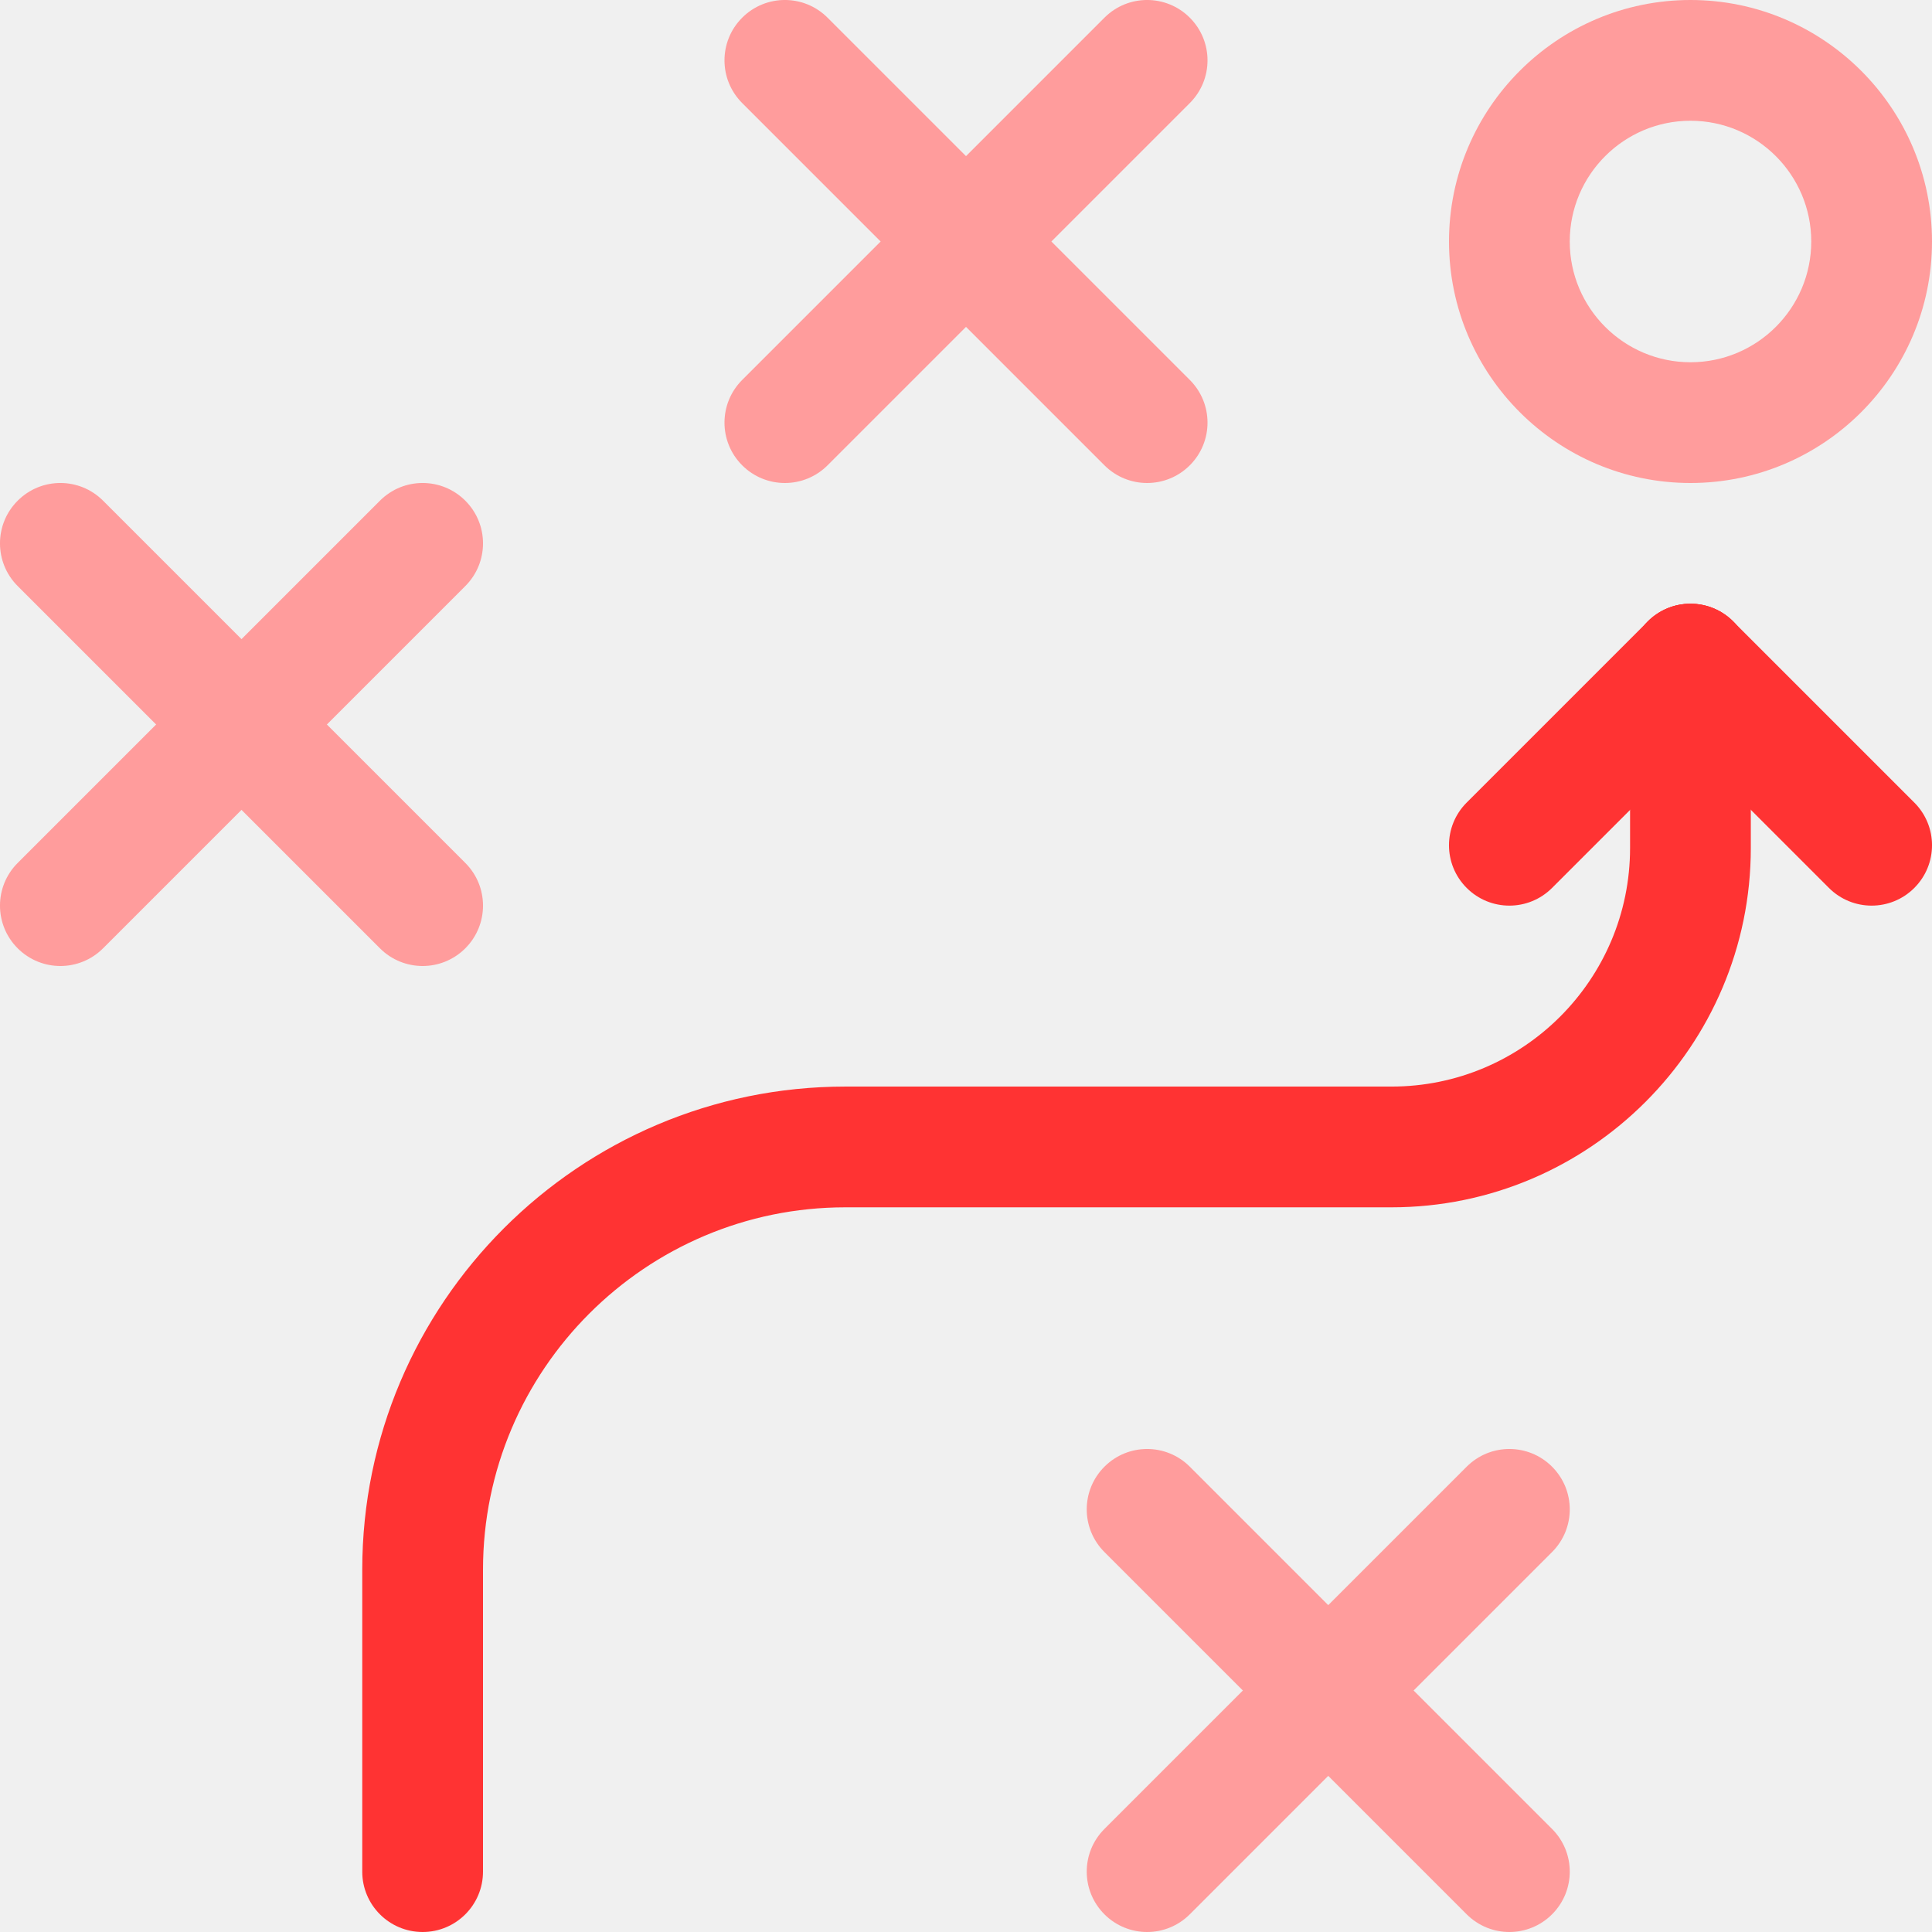
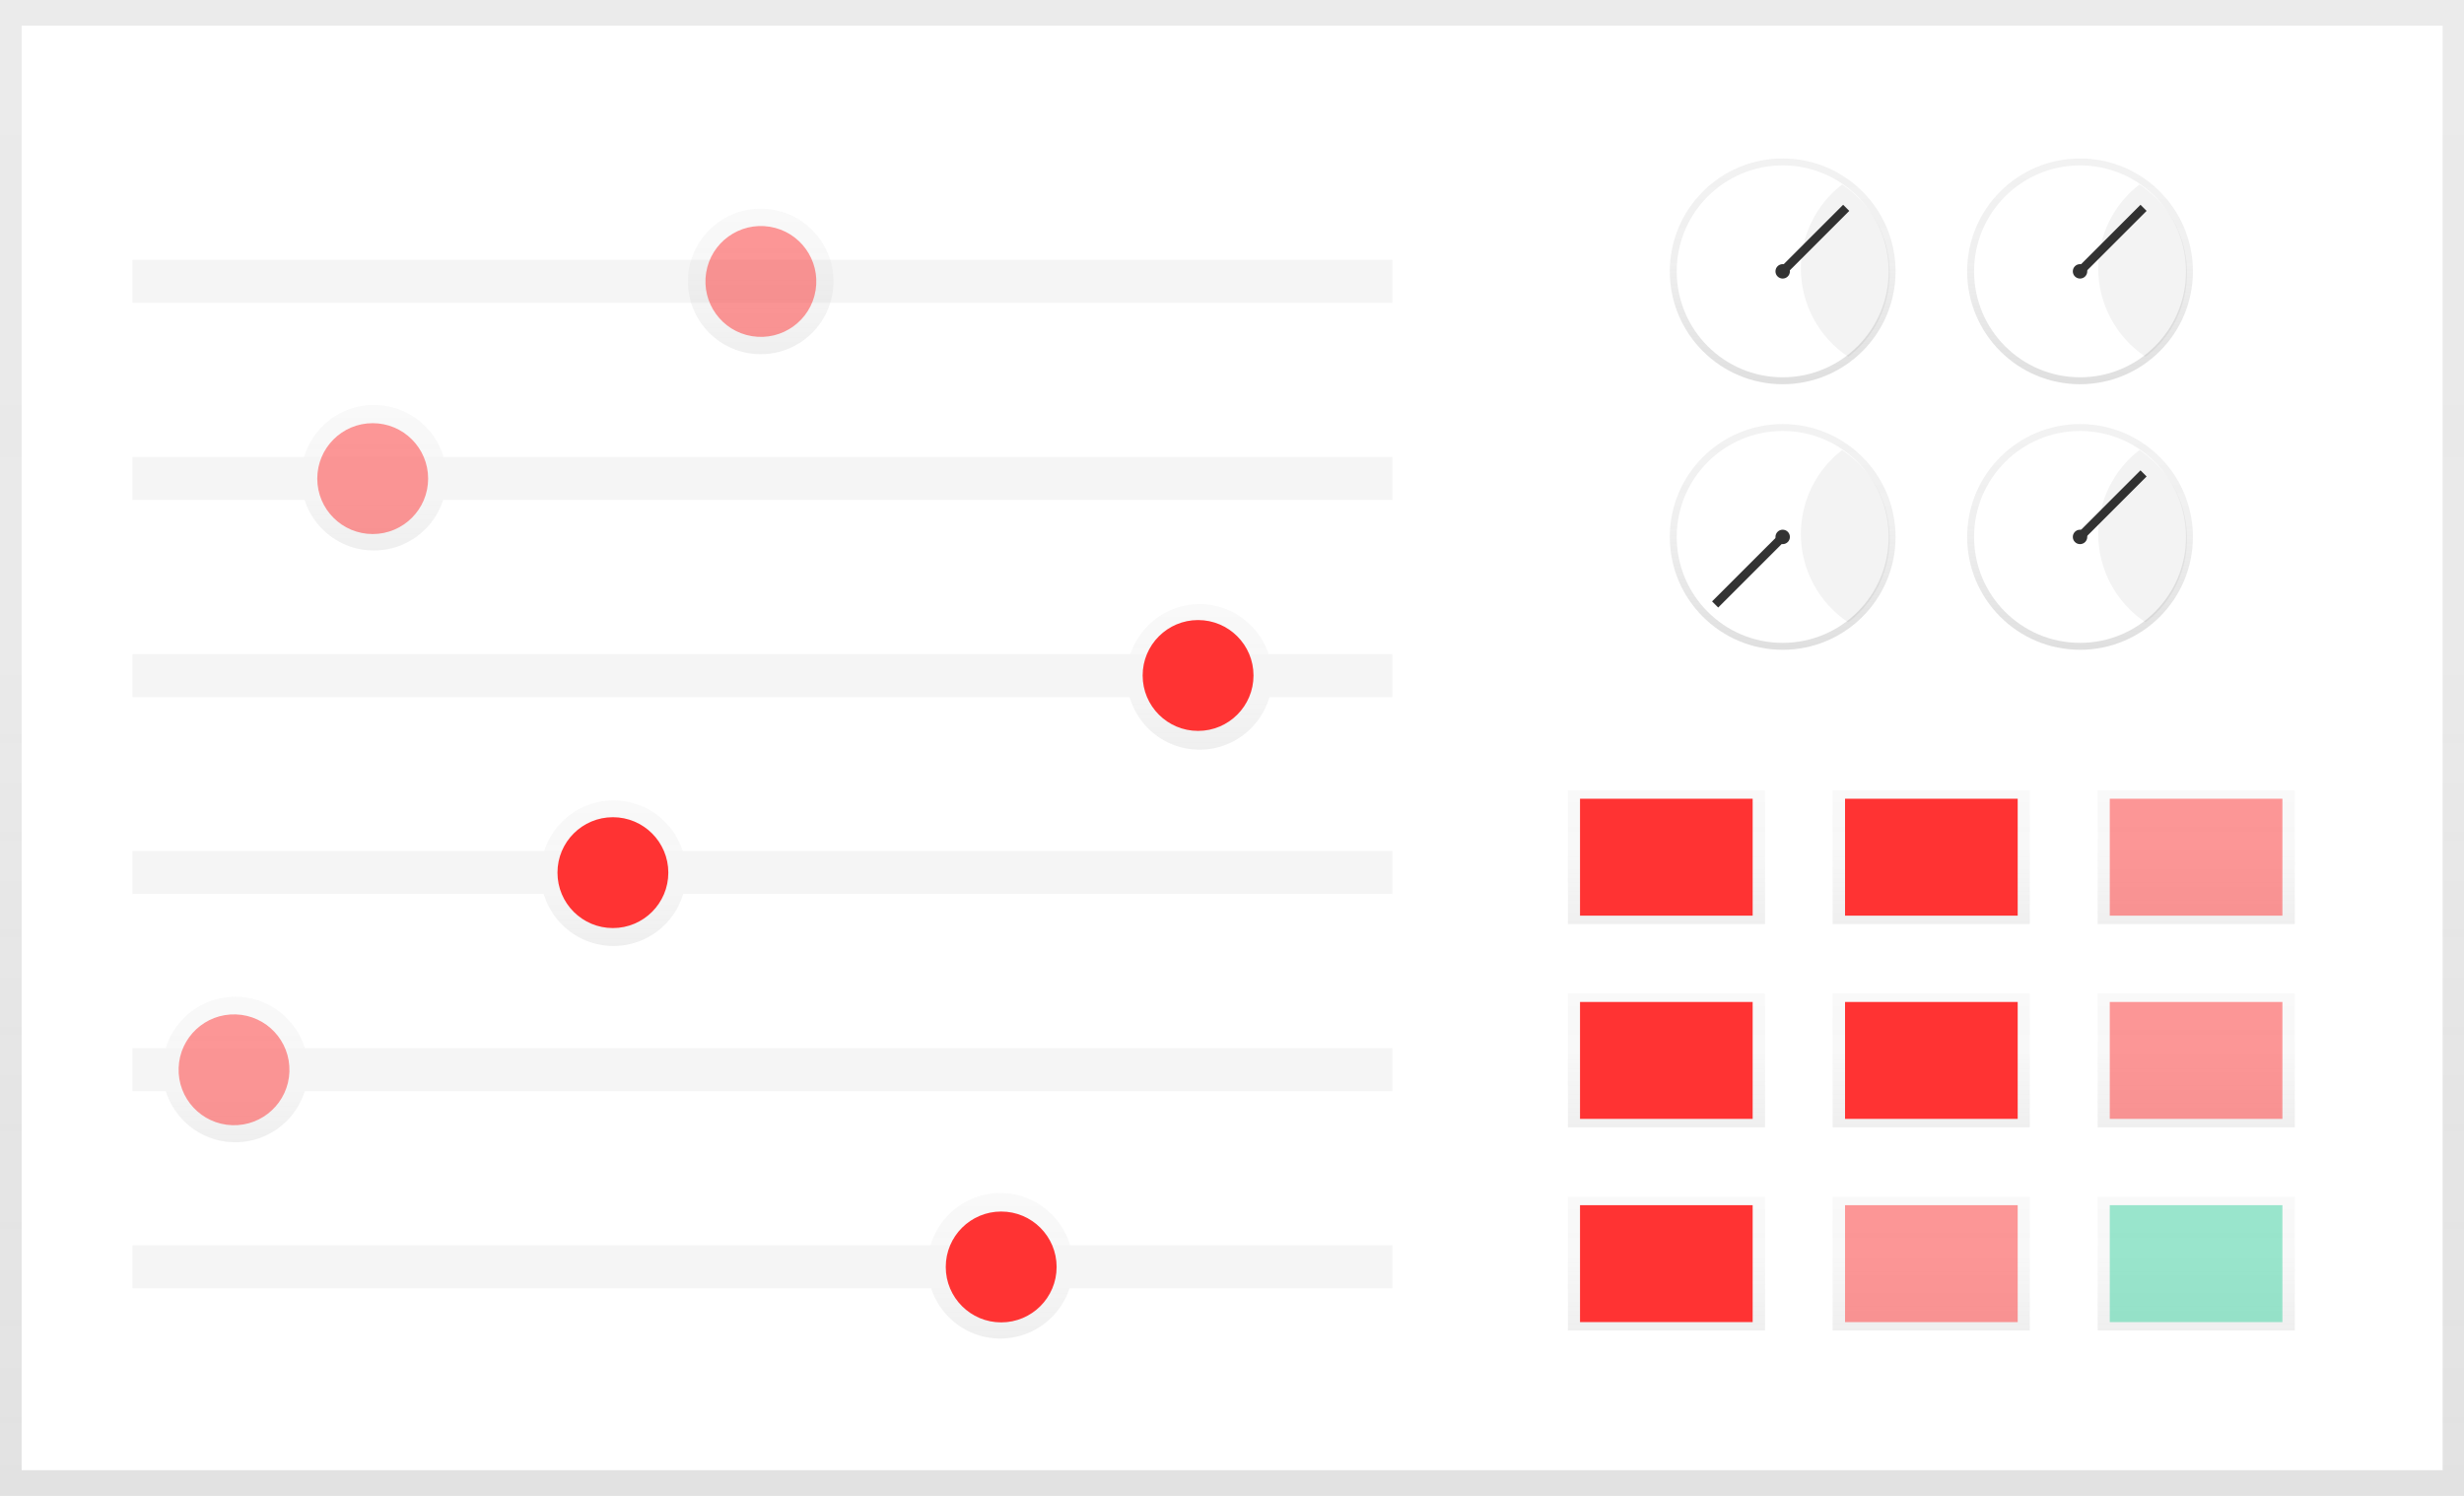
- <svg xmlns="http://www.w3.org/2000/svg" fill="#FF9C9C" width="80" height="80" version="1.1" x="0px" y="0px" viewBox="0 0 32 32" style="enable-background:new 0 0 32 32;" xml:space="preserve">
-   <g fill="#FF3333">
-     <path d="M25,15c-0.256,0-0.512-0.098-0.707-0.293c-0.391-0.391-0.391-1.023,0-1.414l3-3c0.391-0.391,1.023-0.391,1.414,0   s0.391,1.023,0,1.414l-3,3C25.512,14.902,25.256,15,25,15z" />
-     <path d="M31,15c-0.256,0-0.512-0.098-0.707-0.293l-3-3c-0.391-0.391-0.391-1.023,0-1.414s1.023-0.391,1.414,0l3,3    c0.391,0.391,0.391,1.023,0,1.414C31.512,14.902,31.256,15,31,15z" />
-     <path d="M7,32c-0.552,0-1-0.447-1-1v-5c0-4.413,3.59-8.003,8.002-8.003h9.046c2.179,0,3.951-1.772,3.951-3.951V11   c0-0.552,0.447-1,1-1s1,0.448,1,1v3.046c0,3.281-2.67,5.951-5.951,5.951h-9.046C10.693,19.997,8,22.69,8,26v5   C8,31.553,7.552,32,7,32z" />
-   </g>
-   <g>
-     <path d="M1,16c-0.256,0-0.512-0.098-0.707-0.293c-0.391-0.391-0.391-1.023,0-1.414l6-6c0.391-0.391,1.023-0.391,1.414,0   s0.391,1.023,0,1.414l-6,6C1.512,15.902,1.256,16,1,16z" />
-     <path d="M7,16c-0.256,0-0.512-0.098-0.707-0.293l-6-6c-0.391-0.391-0.391-1.023,0-1.414s1.023-0.391,1.414,0l6,6   c0.391,0.391,0.391,1.023,0,1.414C7.512,15.902,7.256,16,7,16z" />
-     <path d="M19,32c-0.256,0-0.512-0.098-0.707-0.293c-0.391-0.391-0.391-1.023,0-1.414l6-6c0.391-0.391,1.023-0.391,1.414,0   s0.391,1.023,0,1.414l-6,6C19.512,31.902,19.256,32,19,32z" />
-     <path d="M25,32c-0.256,0-0.512-0.098-0.707-0.293l-6-6c-0.391-0.391-0.391-1.023,0-1.414s1.023-0.391,1.414,0l6,6   c0.391,0.391,0.391,1.023,0,1.414C25.512,31.902,25.256,32,25,32z" />
-     <path d="M13,8c-0.256,0-0.512-0.098-0.707-0.293c-0.391-0.391-0.391-1.023,0-1.414l6-6c0.391-0.391,1.023-0.391,1.414,0   s0.391,1.023,0,1.414l-6,6C13.512,7.902,13.256,8,13,8z" />
-     <path d="M19,8c-0.256,0-0.512-0.098-0.707-0.293l-6-6c-0.391-0.391-0.391-1.023,0-1.414s1.023-0.391,1.414,0l6,6   c0.391,0.391,0.391,1.023,0,1.414C19.512,7.902,19.256,8,19,8z" />
-     <path d="M28,8c-2.206,0-4-1.794-4-4s1.794-4,4-4s4,1.794,4,4S30.206,8,28,8z M28,2c-1.103,0-2,0.897-2,2s0.897,2,2,2s2-0.897,2-2   S29.103,2,28,2z" />
-   </g>
+ <svg xmlns="http://www.w3.org/2000/svg" version="1.1" id="_x39_e4787ba-e528-4d3f-a0d4-d0ed05e36a23" x="0px" y="0px" viewBox="0 0 853.5 518.2" style="enable-background:new 0 0 853.5 518.2;" xml:space="preserve">
+   <style type="text/css">
+ 	.st0{opacity:0.5;fill:url(#SVGID_1_);enable-background:new    ;}
+ 	.st1{fill:#FFFFFF;}
+ 	.st2{fill:#F5F5F5;}
+ 	.st3{opacity:0.5;fill:url(#SVGID_2_);enable-background:new    ;}
+ 	.st4{opacity:0.5;fill:url(#SVGID_3_);enable-background:new    ;}
+ 	.st5{opacity:0.5;fill:url(#SVGID_4_);enable-background:new    ;}
+ 	.st6{opacity:0.5;fill:url(#SVGID_5_);enable-background:new    ;}
+ 	.st7{opacity:0.5;fill:url(#SVGID_6_);enable-background:new    ;}
+ 	.st8{opacity:0.5;fill:url(#SVGID_7_);enable-background:new    ;}
+ 	.st9{opacity:0.5;fill:#FF3333;enable-background:new    ;}
+ 	.st10{fill:#FF3333;}
+ 	.st11{opacity:0.5;fill:url(#SVGID_8_);enable-background:new    ;}
+ 	.st12{opacity:0.5;fill:url(#SVGID_9_);enable-background:new    ;}
+ 	.st13{opacity:0.5;fill:url(#SVGID_10_);enable-background:new    ;}
+ 	.st14{opacity:0.5;fill:url(#SVGID_11_);enable-background:new    ;}
+ 	.st15{opacity:0.5;fill:url(#SVGID_12_);enable-background:new    ;}
+ 	.st16{opacity:0.5;fill:url(#SVGID_13_);enable-background:new    ;}
+ 	.st17{opacity:0.5;fill:url(#SVGID_14_);enable-background:new    ;}
+ 	.st18{opacity:0.5;fill:url(#SVGID_15_);enable-background:new    ;}
+ 	.st19{opacity:0.5;fill:url(#SVGID_16_);enable-background:new    ;}
+ 	.st20{opacity:0.5;fill:#3AD29F;enable-background:new    ;}
+ 	.st21{fill:url(#SVGID_17_);}
+ 	.st22{fill:#333333;}
+ 	.st23{fill:none;stroke:#333333;stroke-width:3;stroke-miterlimit:10;}
+ 	.st24{opacity:5.000000e-02;enable-background:new    ;}
+ 	.st25{fill:url(#SVGID_18_);}
+ 	.st26{fill:url(#SVGID_19_);}
+ 	.st27{fill:url(#SVGID_20_);}
+ </style>
+   <linearGradient id="SVGID_1_" gradientUnits="userSpaceOnUse" x1="426.775" y1="2" x2="426.775" y2="520.22" gradientTransform="matrix(1 0 0 -1 0 520.22)">
+     <stop offset="0" style="stop-color:#808080;stop-opacity:0.25" />
+     <stop offset="0.54" style="stop-color:#808080;stop-opacity:0.12" />
+     <stop offset="1" style="stop-color:#808080;stop-opacity:0.1" />
+   </linearGradient>
+   <rect class="st0" width="853.5" height="518.2" />
+   <rect x="7.5" y="8.9" class="st1" width="838.6" height="500.4" />
+   <rect x="45.9" y="90" class="st2" width="436.4" height="14.9" />
+   <linearGradient id="SVGID_2_" gradientUnits="userSpaceOnUse" x1="263.53" y1="397.51" x2="263.53" y2="447.99" gradientTransform="matrix(1 0 0 -1 0 520.22)">
+     <stop offset="0" style="stop-color:#808080;stop-opacity:0.25" />
+     <stop offset="0.54" style="stop-color:#808080;stop-opacity:0.12" />
+     <stop offset="1" style="stop-color:#808080;stop-opacity:0.1" />
+   </linearGradient>
+   <circle class="st3" cx="263.5" cy="97.5" r="25.2" />
+   <linearGradient id="SVGID_3_" gradientUnits="userSpaceOnUse" x1="129.53" y1="329.51" x2="129.53" y2="379.99" gradientTransform="matrix(1 0 0 -1 0 520.22)">
+     <stop offset="0" style="stop-color:#808080;stop-opacity:0.25" />
+     <stop offset="0.54" style="stop-color:#808080;stop-opacity:0.12" />
+     <stop offset="1" style="stop-color:#808080;stop-opacity:0.1" />
+   </linearGradient>
+   <circle class="st4" cx="129.5" cy="165.5" r="25.2" />
+   <linearGradient id="SVGID_4_" gradientUnits="userSpaceOnUse" x1="415.53" y1="260.51" x2="415.53" y2="310.99" gradientTransform="matrix(1 0 0 -1 0 520.22)">
+     <stop offset="0" style="stop-color:#808080;stop-opacity:0.25" />
+     <stop offset="0.54" style="stop-color:#808080;stop-opacity:0.12" />
+     <stop offset="1" style="stop-color:#808080;stop-opacity:0.1" />
+   </linearGradient>
+   <circle class="st5" cx="415.5" cy="234.5" r="25.2" />
+   <linearGradient id="SVGID_5_" gradientUnits="userSpaceOnUse" x1="212.53" y1="192.51" x2="212.53" y2="242.99" gradientTransform="matrix(1 0 0 -1 0 520.22)">
+     <stop offset="0" style="stop-color:#808080;stop-opacity:0.25" />
+     <stop offset="0.54" style="stop-color:#808080;stop-opacity:0.12" />
+     <stop offset="1" style="stop-color:#808080;stop-opacity:0.1" />
+   </linearGradient>
+   <circle class="st6" cx="212.5" cy="302.5" r="25.2" />
+   <linearGradient id="SVGID_6_" gradientUnits="userSpaceOnUse" x1="81.53" y1="124.51" x2="81.53" y2="174.99" gradientTransform="matrix(1 0 0 -1 0 520.22)">
+     <stop offset="0" style="stop-color:#808080;stop-opacity:0.25" />
+     <stop offset="0.54" style="stop-color:#808080;stop-opacity:0.12" />
+     <stop offset="1" style="stop-color:#808080;stop-opacity:0.1" />
+   </linearGradient>
+   <circle class="st7" cx="81.5" cy="370.5" r="25.2" />
+   <linearGradient id="SVGID_7_" gradientUnits="userSpaceOnUse" x1="346.53" y1="56.51" x2="346.53" y2="106.99" gradientTransform="matrix(1 0 0 -1 0 520.22)">
+     <stop offset="0" style="stop-color:#808080;stop-opacity:0.25" />
+     <stop offset="0.54" style="stop-color:#808080;stop-opacity:0.12" />
+     <stop offset="1" style="stop-color:#808080;stop-opacity:0.1" />
+   </linearGradient>
+   <circle class="st8" cx="346.5" cy="438.5" r="25.2" />
+   <ellipse transform="matrix(0.1602 -0.9871 0.9871 0.1602 125.1058 341.9842)" class="st9" cx="263.5" cy="97.5" rx="19.2" ry="19.2" />
+   <rect x="45.9" y="158.3" class="st2" width="436.4" height="14.9" />
+   <circle class="st9" cx="129.1" cy="165.8" r="19.2" />
+   <rect x="45.9" y="226.6" class="st2" width="436.4" height="14.9" />
+   <circle class="st10" cx="415" cy="234" r="19.2" />
+   <rect x="45.9" y="294.8" class="st2" width="436.4" height="14.9" />
+   <circle class="st10" cx="212.3" cy="302.3" r="19.2" />
+   <rect x="45.9" y="363.1" class="st2" width="436.4" height="14.9" />
+   <ellipse transform="matrix(3.327795e-02 -0.9994 0.9994 3.327795e-02 -292.0132 439.3219)" class="st9" cx="81.1" cy="370.6" rx="19.2" ry="19.2" />
+   <rect x="45.9" y="431.4" class="st2" width="436.4" height="14.9" />
+   <circle class="st10" cx="346.8" cy="438.9" r="19.2" />
+   <linearGradient id="SVGID_8_" gradientUnits="userSpaceOnUse" x1="577.21" y1="200.06" x2="577.21" y2="246.4" gradientTransform="matrix(1 0 0 -1 0 520.22)">
+     <stop offset="0" style="stop-color:#808080;stop-opacity:0.25" />
+     <stop offset="0.54" style="stop-color:#808080;stop-opacity:0.12" />
+     <stop offset="1" style="stop-color:#808080;stop-opacity:0.1" />
+   </linearGradient>
+   <rect x="543.1" y="273.8" class="st11" width="68.3" height="46.3" />
+   <linearGradient id="SVGID_9_" gradientUnits="userSpaceOnUse" x1="668.97" y1="200.06" x2="668.97" y2="246.4" gradientTransform="matrix(1 0 0 -1 0 520.22)">
+     <stop offset="0" style="stop-color:#808080;stop-opacity:0.25" />
+     <stop offset="0.54" style="stop-color:#808080;stop-opacity:0.12" />
+     <stop offset="1" style="stop-color:#808080;stop-opacity:0.1" />
+   </linearGradient>
+   <rect x="634.8" y="273.8" class="st12" width="68.3" height="46.3" />
+   <linearGradient id="SVGID_10_" gradientUnits="userSpaceOnUse" x1="760.73" y1="200.06" x2="760.73" y2="246.4" gradientTransform="matrix(1 0 0 -1 0 520.22)">
+     <stop offset="0" style="stop-color:#808080;stop-opacity:0.25" />
+     <stop offset="0.54" style="stop-color:#808080;stop-opacity:0.12" />
+     <stop offset="1" style="stop-color:#808080;stop-opacity:0.1" />
+   </linearGradient>
+   <rect x="726.6" y="273.8" class="st13" width="68.3" height="46.3" />
+   <linearGradient id="SVGID_11_" gradientUnits="userSpaceOnUse" x1="577.21" y1="129.64" x2="577.21" y2="175.98" gradientTransform="matrix(1 0 0 -1 0 520.22)">
+     <stop offset="0" style="stop-color:#808080;stop-opacity:0.25" />
+     <stop offset="0.54" style="stop-color:#808080;stop-opacity:0.12" />
+     <stop offset="1" style="stop-color:#808080;stop-opacity:0.1" />
+   </linearGradient>
+   <rect x="543.1" y="344.2" class="st14" width="68.3" height="46.3" />
+   <linearGradient id="SVGID_12_" gradientUnits="userSpaceOnUse" x1="668.97" y1="129.64" x2="668.97" y2="175.98" gradientTransform="matrix(1 0 0 -1 0 520.22)">
+     <stop offset="0" style="stop-color:#808080;stop-opacity:0.25" />
+     <stop offset="0.54" style="stop-color:#808080;stop-opacity:0.12" />
+     <stop offset="1" style="stop-color:#808080;stop-opacity:0.1" />
+   </linearGradient>
+   <rect x="634.8" y="344.2" class="st15" width="68.3" height="46.3" />
+   <linearGradient id="SVGID_13_" gradientUnits="userSpaceOnUse" x1="760.73" y1="129.64" x2="760.73" y2="175.98" gradientTransform="matrix(1 0 0 -1 0 520.22)">
+     <stop offset="0" style="stop-color:#808080;stop-opacity:0.25" />
+     <stop offset="0.54" style="stop-color:#808080;stop-opacity:0.12" />
+     <stop offset="1" style="stop-color:#808080;stop-opacity:0.1" />
+   </linearGradient>
+   <rect x="726.6" y="344.2" class="st16" width="68.3" height="46.3" />
+   <linearGradient id="SVGID_14_" gradientUnits="userSpaceOnUse" x1="577.21" y1="59.23" x2="577.21" y2="105.57" gradientTransform="matrix(1 0 0 -1 0 520.22)">
+     <stop offset="0" style="stop-color:#808080;stop-opacity:0.25" />
+     <stop offset="0.54" style="stop-color:#808080;stop-opacity:0.12" />
+     <stop offset="1" style="stop-color:#808080;stop-opacity:0.1" />
+   </linearGradient>
+   <rect x="543.1" y="414.6" class="st17" width="68.3" height="46.3" />
+   <linearGradient id="SVGID_15_" gradientUnits="userSpaceOnUse" x1="668.97" y1="59.23" x2="668.97" y2="105.57" gradientTransform="matrix(1 0 0 -1 0 520.22)">
+     <stop offset="0" style="stop-color:#808080;stop-opacity:0.25" />
+     <stop offset="0.54" style="stop-color:#808080;stop-opacity:0.12" />
+     <stop offset="1" style="stop-color:#808080;stop-opacity:0.1" />
+   </linearGradient>
+   <rect x="634.8" y="414.6" class="st18" width="68.3" height="46.3" />
+   <linearGradient id="SVGID_16_" gradientUnits="userSpaceOnUse" x1="760.73" y1="59.23" x2="760.73" y2="105.57" gradientTransform="matrix(1 0 0 -1 0 520.22)">
+     <stop offset="0" style="stop-color:#808080;stop-opacity:0.25" />
+     <stop offset="0.54" style="stop-color:#808080;stop-opacity:0.12" />
+     <stop offset="1" style="stop-color:#808080;stop-opacity:0.1" />
+   </linearGradient>
+   <rect x="726.6" y="414.6" class="st19" width="68.3" height="46.3" />
+   <rect x="547.3" y="276.7" class="st10" width="59.8" height="40.5" />
+   <rect x="639.1" y="276.7" class="st10" width="59.8" height="40.5" />
+   <rect x="730.8" y="276.7" class="st9" width="59.8" height="40.5" />
+   <rect x="547.3" y="347.1" class="st10" width="59.8" height="40.5" />
+   <rect x="639.1" y="347.1" class="st10" width="59.8" height="40.5" />
+   <rect x="730.8" y="347.1" class="st9" width="59.8" height="40.5" />
+   <rect x="547.3" y="417.5" class="st10" width="59.8" height="40.5" />
+   <rect x="639.1" y="417.5" class="st9" width="59.8" height="40.5" />
+   <rect x="730.8" y="417.5" class="st20" width="59.8" height="40.5" />
+   <linearGradient id="SVGID_17_" gradientUnits="userSpaceOnUse" x1="617.47" y1="387.07" x2="617.47" y2="465.35" gradientTransform="matrix(1 0 0 -1 0 520.22)">
+     <stop offset="0" style="stop-color:#808080;stop-opacity:0.25" />
+     <stop offset="0.54" style="stop-color:#808080;stop-opacity:0.12" />
+     <stop offset="1" style="stop-color:#808080;stop-opacity:0.1" />
+   </linearGradient>
+   <circle class="st21" cx="617.5" cy="94" r="39.1" />
+   <circle class="st1" cx="617.5" cy="94" r="36.7" />
+   <circle class="st22" cx="617.5" cy="94" r="2.5" />
+   <line class="st23" x1="617.5" y1="94" x2="639.5" y2="72" />
+   <path class="st24" d="M623.8,93c0,12.3,6.2,23.8,16.4,30.6c16.1-12.3,19.1-35.3,6.8-51.4c-2.5-3.2-5.5-6-8.9-8.3  C629.1,70.8,623.8,81.6,623.8,93z" />
+   <linearGradient id="SVGID_18_" gradientUnits="userSpaceOnUse" x1="720.47" y1="387.07" x2="720.47" y2="465.35" gradientTransform="matrix(1 0 0 -1 0 520.22)">
+     <stop offset="0" style="stop-color:#808080;stop-opacity:0.25" />
+     <stop offset="0.54" style="stop-color:#808080;stop-opacity:0.12" />
+     <stop offset="1" style="stop-color:#808080;stop-opacity:0.1" />
+   </linearGradient>
+   <circle class="st25" cx="720.5" cy="94" r="39.1" />
+   <circle class="st1" cx="720.5" cy="94" r="36.7" />
+   <circle class="st22" cx="720.5" cy="94" r="2.5" />
+   <line class="st23" x1="720.5" y1="94" x2="742.5" y2="72" />
+   <path class="st24" d="M726.8,93c0,12.3,6.2,23.8,16.4,30.6c16.1-12.3,19.1-35.3,6.8-51.4c-2.5-3.2-5.5-6-8.9-8.3  C732.1,70.8,726.8,81.6,726.8,93z" />
+   <linearGradient id="SVGID_19_" gradientUnits="userSpaceOnUse" x1="617.47" y1="295.07" x2="617.47" y2="373.35" gradientTransform="matrix(1 0 0 -1 0 520.22)">
+     <stop offset="0" style="stop-color:#808080;stop-opacity:0.25" />
+     <stop offset="0.54" style="stop-color:#808080;stop-opacity:0.12" />
+     <stop offset="1" style="stop-color:#808080;stop-opacity:0.1" />
+   </linearGradient>
+   <circle class="st26" cx="617.5" cy="186" r="39.1" />
+   <circle class="st1" cx="617.5" cy="186" r="36.7" />
+   <circle class="st22" cx="617.5" cy="186" r="2.5" />
+   <line class="st23" x1="617.5" y1="186" x2="594.1" y2="209.4" />
+   <path class="st24" d="M623.8,185c0,12.3,6.2,23.8,16.4,30.6c16.1-12.3,19.1-35.3,6.8-51.4c-2.5-3.2-5.5-6-8.9-8.3  C629.1,162.8,623.8,173.6,623.8,185z" />
+   <linearGradient id="SVGID_20_" gradientUnits="userSpaceOnUse" x1="720.47" y1="295.07" x2="720.47" y2="373.35" gradientTransform="matrix(1 0 0 -1 0 520.22)">
+     <stop offset="0" style="stop-color:#808080;stop-opacity:0.25" />
+     <stop offset="0.54" style="stop-color:#808080;stop-opacity:0.12" />
+     <stop offset="1" style="stop-color:#808080;stop-opacity:0.1" />
+   </linearGradient>
+   <circle class="st27" cx="720.5" cy="186" r="39.1" />
+   <circle class="st1" cx="720.5" cy="186" r="36.7" />
+   <circle class="st22" cx="720.5" cy="186" r="2.5" />
+   <line class="st23" x1="720.5" y1="186" x2="742.5" y2="164" />
+   <path class="st24" d="M726.8,185c0,12.3,6.2,23.8,16.4,30.6c16.1-12.3,19.1-35.3,6.8-51.4c-2.5-3.2-5.5-6-8.9-8.3  C732.1,162.8,726.8,173.6,726.8,185z" />
</svg>
